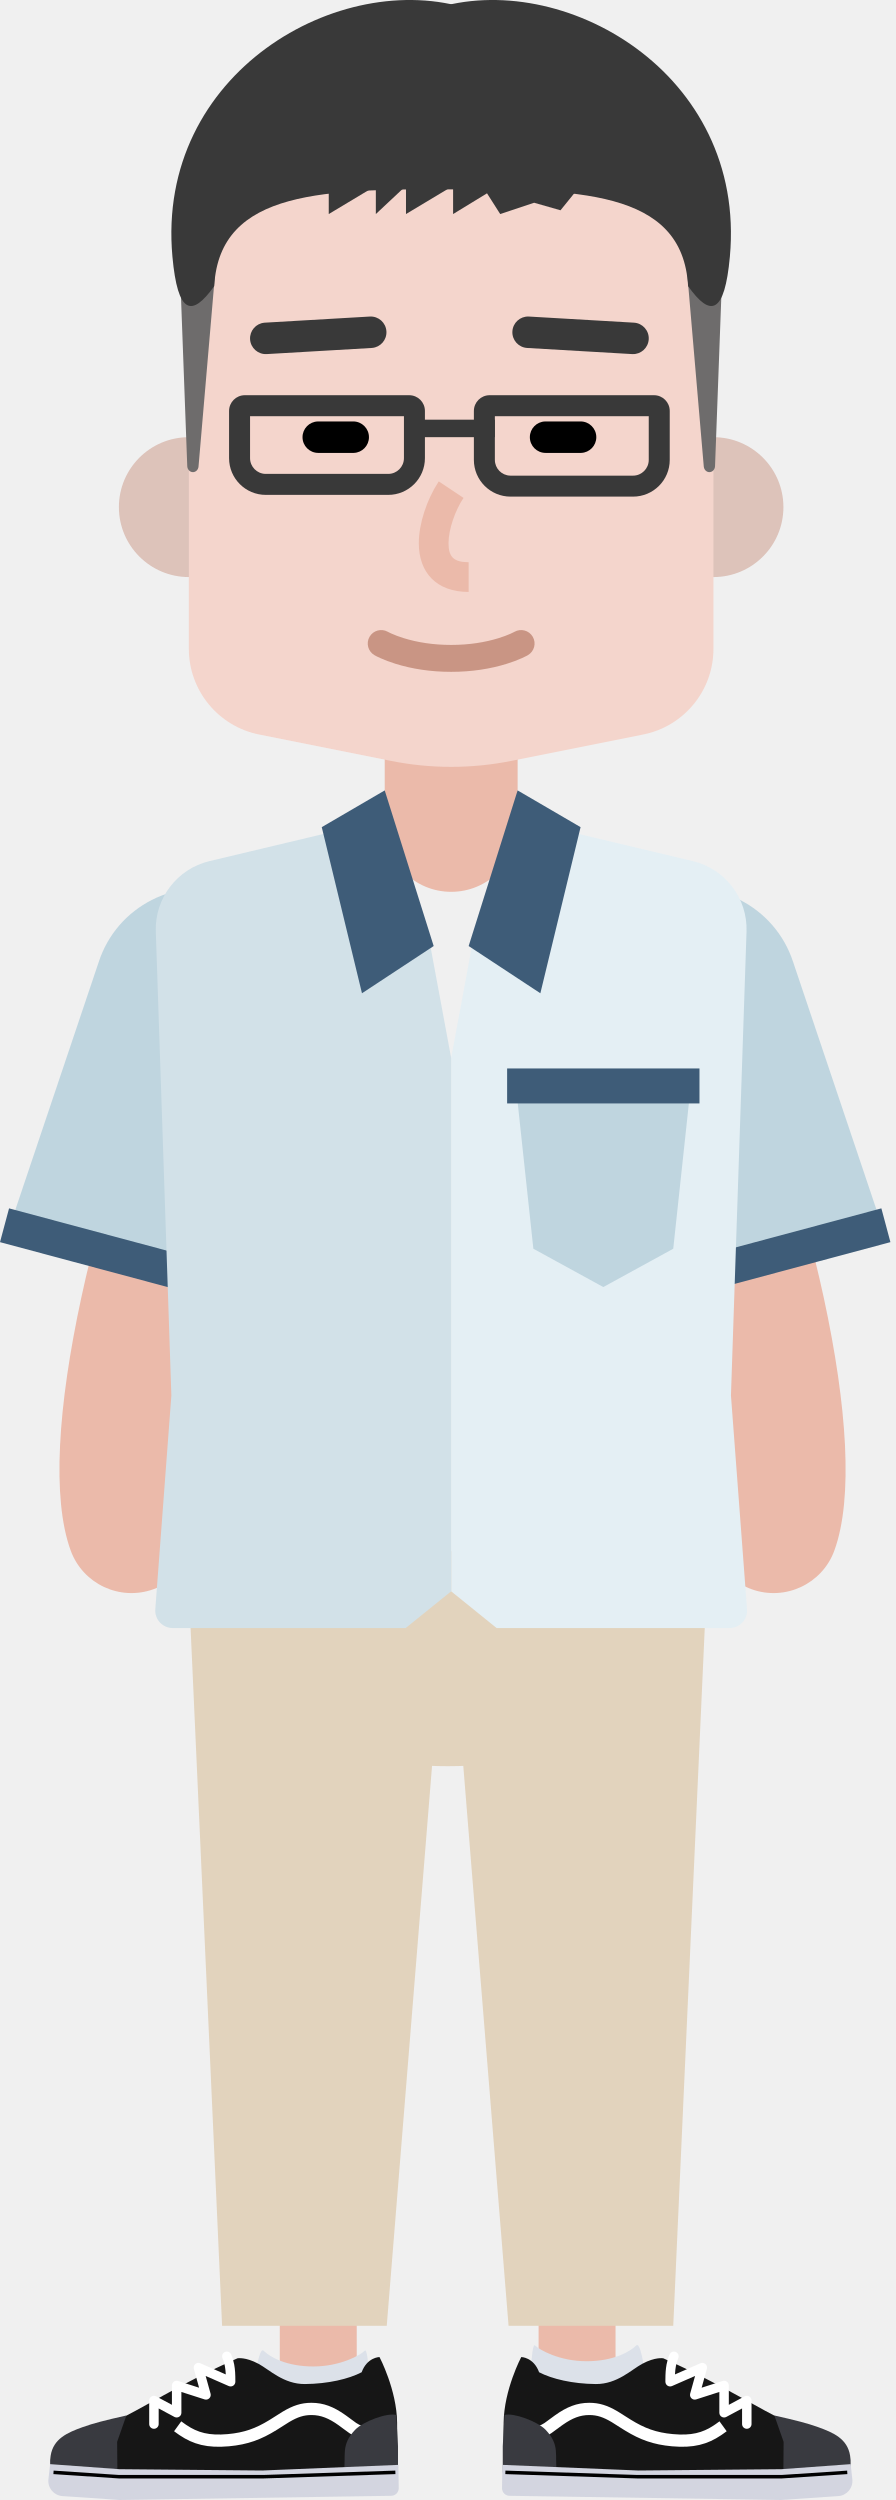
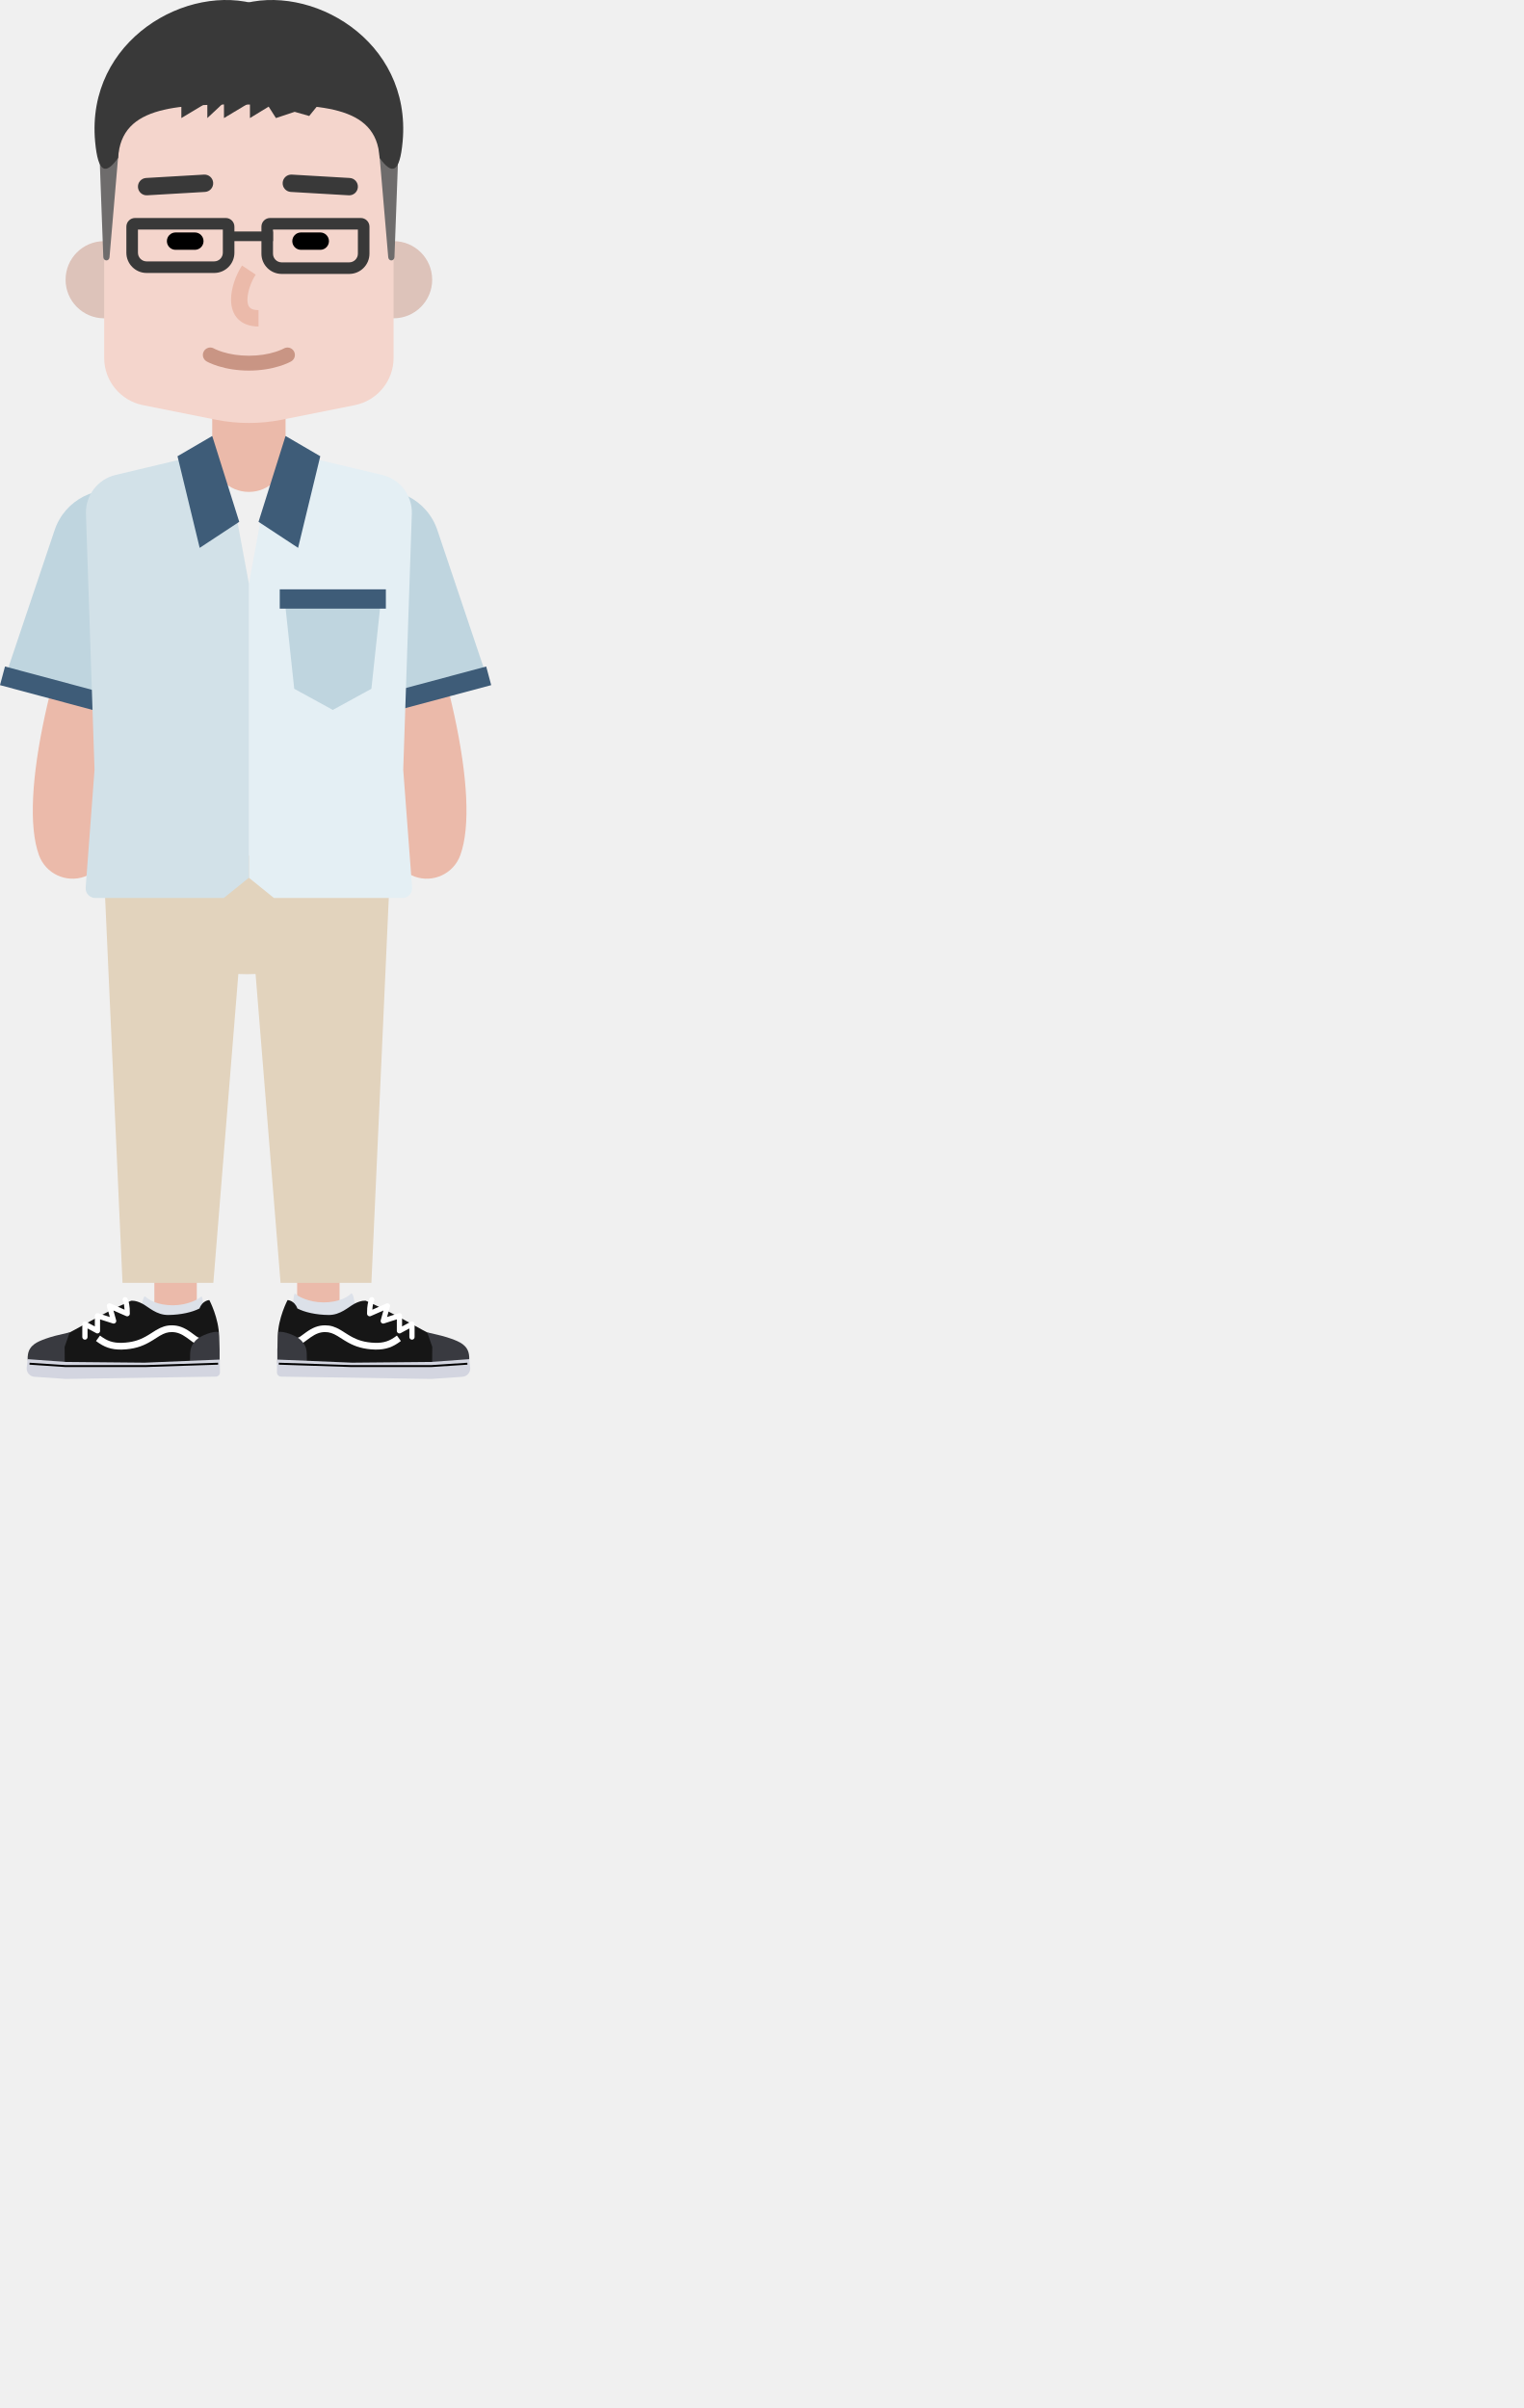
- <svg xmlns="http://www.w3.org/2000/svg" width="48" height="134" viewBox="0 0 48 134" fill="none">
+ <svg xmlns="http://www.w3.org/2000/svg" width="148" height="234" viewBox="0 0 148 234" fill="none">
  <path d="M30.931 104.416C32.058 104.416 32.974 105.321 32.993 106.444L32.993 106.478V127.849C32.993 128.987 32.07 129.911 30.931 129.911C29.803 129.911 28.887 129.006 28.869 127.883L28.869 127.849V106.478C28.869 105.339 29.792 104.416 30.931 104.416Z" fill="#EBBAAA" />
  <path d="M17.059 104.416C18.186 104.416 19.102 105.321 19.121 106.444L19.121 106.478V129.489C19.121 130.628 18.198 131.551 17.059 131.551C15.931 131.551 15.015 130.646 14.997 129.523L14.997 129.489V106.478C14.997 105.339 15.92 104.416 17.059 104.416Z" fill="#EBBAAA" />
  <path d="M28.4 128.582C28.4 128.582 28.447 125.482 28.681 125.716C28.914 125.952 29.989 126.562 31.439 126.562C32.888 126.562 33.776 126.045 34.103 125.716C34.431 125.388 34.735 128.582 34.735 128.582H28.4Z" fill="#DCE1E9" />
  <path d="M19.832 128.863C19.832 128.863 19.785 125.763 19.551 125.998C19.317 126.233 18.243 126.843 16.793 126.843C15.344 126.843 14.456 126.327 14.129 125.998C13.801 125.669 13.497 128.863 13.497 128.863H19.832Z" fill="#DCE1E9" />
  <path d="M23.995 94.668C29.948 94.668 34.774 92.465 34.774 89.747C34.774 87.03 29.948 84.826 23.995 84.826C18.042 84.826 13.216 87.03 13.216 89.747C13.216 92.465 18.042 94.668 23.995 94.668Z" fill="#E2D3BD" />
  <path d="M23.901 83.139H37.961L36.086 124.662H27.259L23.901 83.139Z" fill="#E2D3BD" />
  <path d="M24.089 83.139H10.029L11.904 124.662H20.73L24.089 83.139Z" fill="#E2D3BD" />
  <path d="M44.561 133.312C44.579 131.175 44.286 130.806 42.416 129.932C40.547 129.059 38.785 127.844 35.55 126.404C35.55 126.404 35.124 126.325 34.431 126.697C33.84 127.014 33.08 127.794 31.935 127.785C30.692 127.774 29.584 127.512 28.896 127.153C28.599 126.343 27.939 126.338 27.939 126.338C27.939 126.338 27.01 128.094 26.995 129.86C26.979 131.625 26.981 133.159 26.981 133.159L44.561 133.312Z" fill="#161616" />
  <path d="M31.587 128.79C32.124 128.79 32.558 128.932 33.075 129.234L33.125 129.263C33.266 129.347 33.742 129.653 33.803 129.691C34.542 130.149 35.164 130.386 36.069 130.468C37.058 130.558 37.661 130.396 38.251 130.006L38.284 129.983C38.311 129.965 38.338 129.947 38.367 129.927L38.48 129.845L38.565 129.784L38.95 130.315L38.809 130.417L38.743 130.464C38.712 130.486 38.682 130.507 38.652 130.527C37.929 131.015 37.173 131.227 36.01 131.121C35.015 131.031 34.308 130.769 33.512 130.282L33.416 130.223C33.284 130.139 32.928 129.911 32.802 129.835L32.789 129.827C32.343 129.561 32.007 129.446 31.587 129.446C31.091 129.446 30.676 129.613 30.182 129.958L30.118 130.003C30.017 130.077 29.662 130.343 29.56 130.412C29.331 130.565 29.145 130.649 28.946 130.656L28.916 130.657V130.001C28.96 130.001 29.043 129.966 29.171 129.882L29.194 129.867C29.286 129.805 29.675 129.513 29.755 129.456C30.37 129.018 30.915 128.79 31.587 128.79Z" fill="white" />
  <path d="M35.89 126.195C35.947 126.067 36.097 126.009 36.225 126.067C36.353 126.124 36.41 126.274 36.353 126.402C36.298 126.525 36.257 126.665 36.228 126.822C36.203 126.959 36.188 127.086 36.181 127.237L36.179 127.269L37.542 126.671C37.733 126.587 37.936 126.757 37.892 126.957L37.888 126.972L37.608 127.981L38.734 127.62C38.892 127.569 39.054 127.682 39.064 127.846L39.065 127.862L39.065 128.899L39.909 128.445C40.073 128.357 40.271 128.47 40.282 128.653L40.282 128.669V129.929C40.282 130.069 40.169 130.183 40.029 130.183C39.894 130.183 39.783 130.078 39.776 129.945L39.775 129.929L39.775 129.093L38.931 129.547C38.767 129.636 38.569 129.522 38.558 129.34L38.557 129.324L38.557 128.209L37.315 128.608C37.128 128.668 36.949 128.501 36.99 128.313L36.993 128.298L37.256 127.351L36.021 127.892C35.858 127.964 35.676 127.85 35.666 127.676L35.665 127.66L35.665 127.564C35.667 127.21 35.681 126.992 35.729 126.73C35.765 126.536 35.817 126.357 35.89 126.195Z" fill="white" />
  <path d="M43.853 130.095C43.279 129.889 42.672 129.732 41.507 129.47L42.002 130.886L41.988 132.5L45.303 132.529C45.439 132.53 45.681 132.351 45.565 131.624C45.421 130.715 44.668 130.389 43.853 130.095Z" fill="#393A40" />
  <path d="M29.244 130.236C28.825 129.794 27.51 129.304 27.041 129.444L26.948 131.121L26.948 132.528C29.644 132.528 29.853 132.528 29.853 132.528C29.709 131.619 30.041 131.074 29.244 130.236Z" fill="#393A40" />
  <path d="M26.908 133.363L26.928 132.117L34.221 132.419L41.888 132.348L45.595 132.078L45.685 132.89C45.736 133.349 45.395 133.758 44.934 133.79L41.869 134L27.308 133.775C27.084 133.771 26.905 133.587 26.908 133.363Z" fill="#D3D5E0" />
  <path d="M27.091 132.424L34.165 132.658L41.892 132.658L45.407 132.425L45.419 132.612L41.898 132.845L34.162 132.845L27.085 132.612L27.091 132.424Z" fill="black" />
  <path d="M3.719 133.312C3.701 131.175 3.994 130.806 5.864 129.932C7.734 129.059 9.495 127.844 12.73 126.404C12.73 126.404 13.156 126.325 13.849 126.697C14.441 127.014 15.2 127.794 16.345 127.785C17.588 127.774 18.696 127.512 19.384 127.153C19.682 126.343 20.341 126.338 20.341 126.338C20.341 126.338 21.27 128.094 21.285 129.86C21.301 131.625 21.299 133.159 21.299 133.159L3.719 133.312Z" fill="#161616" />
  <path d="M16.693 128.79C17.348 128.79 17.882 129.006 18.478 129.423L18.547 129.471C18.659 129.553 19.001 129.81 19.087 129.867C19.22 129.956 19.307 129.996 19.356 130L19.364 130.001V130.657C19.164 130.657 18.98 130.581 18.755 130.434L18.721 130.412C18.611 130.338 18.212 130.038 18.145 129.99C17.63 129.624 17.204 129.446 16.693 129.446C16.288 129.446 15.961 129.553 15.537 129.8L15.491 129.827C15.362 129.904 14.892 130.206 14.823 130.249C14.004 130.757 13.288 131.029 12.271 131.121C11.108 131.227 10.351 131.015 9.629 130.527L9.568 130.485C9.548 130.471 9.527 130.457 9.505 130.441L9.33 130.315L9.715 129.784L9.854 129.884L9.914 129.927C9.933 129.94 9.951 129.953 9.969 129.965L9.996 129.983C10.597 130.389 11.204 130.559 12.211 130.468C13.095 130.388 13.709 130.16 14.425 129.723L14.515 129.667C14.646 129.584 15.031 129.337 15.155 129.263C15.695 128.942 16.139 128.79 16.693 128.79Z" fill="white" />
  <path d="M12.055 126.067C12.182 126.009 12.332 126.067 12.39 126.195C12.463 126.357 12.515 126.536 12.551 126.73C12.603 127.015 12.615 127.248 12.615 127.66C12.615 127.838 12.438 127.959 12.274 127.898L12.259 127.892L11.023 127.351L11.286 128.298C11.339 128.488 11.166 128.66 10.979 128.612L10.964 128.608L9.722 128.209L9.723 129.324C9.723 129.51 9.529 129.631 9.363 129.554L9.349 129.547L8.505 129.093L8.505 129.929C8.505 130.064 8.399 130.175 8.266 130.183L8.251 130.183C8.116 130.183 8.006 130.078 7.998 129.945L7.997 129.929V128.669C7.997 128.482 8.191 128.361 8.357 128.438L8.371 128.445L9.215 128.899L9.215 127.862C9.215 127.695 9.372 127.575 9.531 127.616L9.546 127.62L10.671 127.981L10.391 126.972C10.335 126.77 10.532 126.594 10.724 126.666L10.738 126.671L12.101 127.269L12.099 127.237C12.092 127.096 12.079 126.977 12.057 126.851L12.052 126.822C12.023 126.665 11.982 126.525 11.927 126.402C11.869 126.274 11.927 126.124 12.055 126.067Z" fill="white" />
  <path d="M4.427 130.095C5.001 129.889 5.608 129.732 6.773 129.47L6.278 130.886L6.292 132.5L2.977 132.529C2.841 132.53 2.6 132.351 2.715 131.624C2.859 130.715 3.612 130.389 4.427 130.095Z" fill="#393A40" />
  <path d="M19.036 130.236C19.455 129.794 20.77 129.304 21.239 129.444L21.333 131.121V132.528C18.636 132.528 18.427 132.528 18.427 132.528C18.571 131.619 18.24 131.074 19.036 130.236Z" fill="#393A40" />
  <path d="M21.372 133.363L21.352 132.117L14.06 132.419L6.392 132.348L2.685 132.078L2.595 132.89C2.544 133.349 2.885 133.758 3.346 133.79L6.411 134L20.972 133.775C21.197 133.771 21.375 133.587 21.372 133.363Z" fill="#D3D5E0" />
  <path d="M21.189 132.424L21.195 132.612L14.115 132.845L6.376 132.845L2.862 132.612L2.874 132.425L6.383 132.658L14.112 132.658L21.189 132.424Z" fill="black" />
  <path d="M34.136 53.218C35.804 52.277 37.92 52.866 38.861 54.535C41.014 58.351 42.939 63.933 44.151 69.543C45.413 75.387 45.74 80.31 44.723 83.106C44.069 84.906 42.079 85.834 40.279 85.18C38.497 84.532 37.569 82.575 38.185 80.79L38.205 80.735C38.224 80.683 38.249 80.587 38.274 80.453L38.279 80.423C38.315 80.225 38.343 79.983 38.362 79.701C38.403 79.079 38.396 78.31 38.337 77.426C38.218 75.63 37.894 73.452 37.399 71.138L37.371 71.007C36.295 66.026 34.589 61.078 32.819 57.942C31.878 56.274 32.468 54.159 34.136 53.218Z" fill="#EBBAAA" />
  <path d="M9.65 54.535C10.591 52.866 12.707 52.277 14.375 53.218C16.043 54.159 16.632 56.274 15.691 57.942C13.922 61.078 12.216 66.026 11.14 71.007L11.084 71.269C10.605 73.534 10.29 75.664 10.173 77.426C10.115 78.31 10.107 79.079 10.149 79.701C10.167 79.963 10.192 80.19 10.224 80.38L10.232 80.423C10.257 80.563 10.282 80.665 10.302 80.724L10.306 80.735C10.961 82.535 10.032 84.525 8.232 85.18C6.432 85.834 4.442 84.906 3.788 83.106C2.771 80.31 3.098 75.387 4.36 69.543C5.572 63.933 7.497 58.351 9.65 54.535Z" fill="#EBBAAA" />
  <path d="M42.513 51.567C41.537 48.564 38.311 46.921 35.307 47.896L30.853 49.344C27.85 50.319 26.206 53.545 27.182 56.549L32.098 71.154L47.428 66.174L42.513 51.567Z" fill="#BFD5DF" />
  <path d="M5.29 51.567C6.266 48.564 9.492 46.921 12.495 47.896L16.949 49.344C19.952 50.319 21.596 53.545 20.621 56.549L15.704 71.154L0.375 66.174L5.29 51.567Z" fill="#BFD5DF" />
  <rect x="36.649" y="67.606" width="10.966" height="1.875" transform="rotate(-15 36.6486 67.6062)" fill="#3E5C78" />
  <rect width="10.966" height="1.875" transform="matrix(-0.965926 -0.258819 -0.258819 0.965926 11.0778 67.6062)" fill="#3E5C78" />
  <path d="M40.014 49.928C40.074 48.146 38.87 46.568 37.135 46.155L30.002 44.457C29.013 44.221 27.994 44.709 27.556 45.626L25.401 50.146L24.183 56.707V85.295L26.619 87.263H39.106C39.652 87.263 40.082 86.799 40.041 86.255L39.179 74.797L40.014 49.928Z" fill="#E4EFF4" />
  <path d="M8.351 49.928C8.291 48.146 9.495 46.568 11.23 46.155L18.363 44.457C19.352 44.221 20.371 44.709 20.808 45.626L22.964 50.146L24.182 56.707V85.295L21.745 87.263H9.258C8.713 87.263 8.283 86.799 8.324 86.255L9.185 74.797L8.351 49.928Z" fill="#D2E1E8" />
  <path d="M27.651 58.206H37.024L36.086 66.932L32.337 68.986L28.588 66.932L27.651 58.206Z" fill="#BFD5DF" />
  <rect x="27.182" y="57.269" width="10.31" height="1.875" fill="#3E5C78" />
  <rect x="20.621" y="37.023" width="7.124" height="10.779" rx="3.562" fill="#EBBAAA" />
  <path d="M25.12 50.708L27.744 42.366L31.119 44.335L28.963 53.239L25.12 50.708Z" fill="#3E5C78" />
  <path d="M23.245 50.708L20.621 42.366L17.246 44.335L19.402 53.239L23.245 50.708Z" fill="#3E5C78" />
  <path opacity="0.5" d="M38.241 30.931C40.312 30.931 41.991 29.253 41.991 27.182C41.991 25.111 40.312 23.433 38.241 23.433C36.171 23.433 34.492 25.111 34.492 27.182C34.492 29.253 36.171 30.931 38.241 30.931Z" fill="#C99584" />
  <path opacity="0.5" d="M10.122 30.931C8.052 30.931 6.373 29.253 6.373 27.182C6.373 25.111 8.052 23.433 10.122 23.433C12.193 23.433 13.871 25.111 13.871 27.182C13.871 29.253 12.193 30.931 10.122 30.931Z" fill="#C99584" />
  <path d="M10.122 16.122C10.122 8.357 16.417 2.062 24.182 2.062C31.947 2.062 38.241 8.357 38.241 16.122V34.775C38.241 37.009 36.665 38.932 34.474 39.37L27.395 40.786C25.274 41.21 23.09 41.21 20.968 40.786L13.89 39.37C11.699 38.932 10.122 37.009 10.122 34.775V16.122Z" fill="#F4D5CC" />
  <path d="M27.569 33.868C27.914 33.669 28.356 33.786 28.556 34.131C28.756 34.476 28.638 34.917 28.293 35.117L28.26 35.136C28.247 35.143 28.233 35.151 28.216 35.159L28.198 35.168C28.134 35.202 28.06 35.237 27.976 35.275C27.742 35.38 27.47 35.484 27.161 35.58C26.293 35.85 25.296 36.011 24.182 36.011C23.068 36.011 22.071 35.85 21.203 35.58C20.894 35.484 20.622 35.38 20.389 35.275C20.318 35.244 20.255 35.214 20.198 35.185L20.166 35.168C20.123 35.147 20.092 35.129 20.071 35.117C19.726 34.917 19.608 34.476 19.808 34.131C20.004 33.793 20.432 33.673 20.773 33.857L20.814 33.879C20.843 33.894 20.891 33.918 20.96 33.95L20.981 33.959C21.162 34.041 21.38 34.124 21.631 34.202C22.364 34.43 23.218 34.568 24.182 34.568C25.146 34.568 26 34.43 26.733 34.202C26.965 34.13 27.168 34.053 27.341 33.978L27.383 33.959C27.47 33.92 27.529 33.891 27.557 33.875L27.569 33.868Z" fill="#C99584" />
  <path fill-rule="evenodd" clip-rule="evenodd" d="M26.244 21.183H35.054C35.52 21.183 35.898 21.561 35.898 22.027V24.651C35.898 25.738 35.017 26.619 33.929 26.619H27.368C26.281 26.619 25.4 25.738 25.4 24.651V22.027C25.4 21.561 25.778 21.183 26.244 21.183ZM34.773 22.308H26.525L26.525 24.651C26.525 25.109 26.889 25.481 27.343 25.494L27.368 25.495H33.929C34.395 25.495 34.773 25.117 34.773 24.651L34.773 22.308Z" fill="#393939" />
  <rect x="21.839" y="22.495" width="4.687" height="0.937" fill="#393939" />
  <path fill-rule="evenodd" clip-rule="evenodd" d="M13.122 21.183H21.933C22.399 21.183 22.776 21.561 22.776 22.027V24.557C22.776 25.645 21.895 26.526 20.808 26.526H14.247C13.16 26.526 12.278 25.645 12.278 24.557V22.027C12.278 21.561 12.656 21.183 13.122 21.183ZM21.651 22.308H13.403L13.403 24.557C13.403 25.015 13.768 25.387 14.222 25.401L14.247 25.401H20.808C21.274 25.401 21.651 25.023 21.651 24.557L21.651 22.308Z" fill="#393939" />
  <path d="M38.709 14.667C38.731 14.08 38.305 13.591 37.773 13.591C37.22 13.591 36.787 14.115 36.84 14.722L37.722 25.005C37.737 25.177 37.868 25.307 38.023 25.307C38.186 25.307 38.319 25.166 38.326 24.987L38.709 14.667Z" fill="#6E6C6C" />
  <path d="M9.654 14.667C9.633 14.08 10.058 13.591 10.591 13.591C11.143 13.591 11.576 14.115 11.524 14.722L10.641 25.005C10.627 25.177 10.496 25.307 10.34 25.307C10.177 25.307 10.044 25.166 10.037 24.987L9.654 14.667Z" fill="#6E6C6C" />
  <path d="M23.744 10.14C30.881 10.14 36.588 10.12 36.882 15.337C38.086 17.033 38.84 16.844 39.121 13.757C40.022 3.87 30.102 -1.732 23.232 0.48C23.232 0.48 16.605 10.14 23.744 10.14Z" fill="#393939" />
  <path d="M24.62 10.14C17.483 10.14 11.776 10.12 11.481 15.337C10.277 17.033 9.523 16.844 9.242 13.757C8.342 3.87 18.262 -1.732 25.132 0.48C25.132 0.48 31.758 10.14 24.62 10.14Z" fill="#393939" />
  <path d="M20.145 11.473V9.958L17.621 11.473V8.342L31.76 9.15L30.043 11.271L28.629 10.867L26.811 11.473L26.104 10.362L24.286 11.473V9.958L21.761 11.473V9.958L20.145 11.473Z" fill="#393939" />
  <path d="M31.118 22.589C31.584 22.589 31.962 22.967 31.962 23.433C31.962 23.89 31.597 24.263 31.143 24.276L31.118 24.276H29.243C28.777 24.276 28.4 23.899 28.4 23.433C28.4 22.975 28.764 22.603 29.218 22.59L29.243 22.589H31.118Z" fill="black" />
  <path d="M18.933 22.589C19.399 22.589 19.776 22.967 19.776 23.433C19.776 23.89 19.412 24.263 18.958 24.276L18.933 24.276H17.058C16.592 24.276 16.215 23.899 16.215 23.433C16.215 22.975 16.579 22.603 17.034 22.59L17.058 22.589H18.933Z" fill="black" />
  <path d="M27.464 17.76C27.491 17.303 27.876 16.952 28.33 16.966L28.355 16.967L33.979 17.295C34.444 17.322 34.799 17.721 34.772 18.186C34.745 18.643 34.36 18.994 33.906 18.98L33.881 18.979L28.257 18.651C27.792 18.624 27.437 18.225 27.464 17.76Z" fill="#393939" />
  <path d="M19.821 16.967C20.286 16.94 20.685 17.295 20.712 17.76C20.739 18.217 20.397 18.61 19.944 18.649L19.919 18.651L14.296 18.979C13.831 19.006 13.431 18.651 13.404 18.186C13.378 17.729 13.72 17.336 14.172 17.297L14.197 17.295L19.821 16.967Z" fill="#393939" />
  <path d="M23.519 25.803L24.845 26.687C24.394 27.363 24.041 28.377 24.041 29.115C24.041 29.827 24.298 30.126 25.085 30.134L25.119 30.134V31.728C23.381 31.728 22.448 30.678 22.448 29.115C22.448 28.056 22.888 26.771 23.486 25.852L23.519 25.803Z" fill="#EBBAAA" />
</svg>
